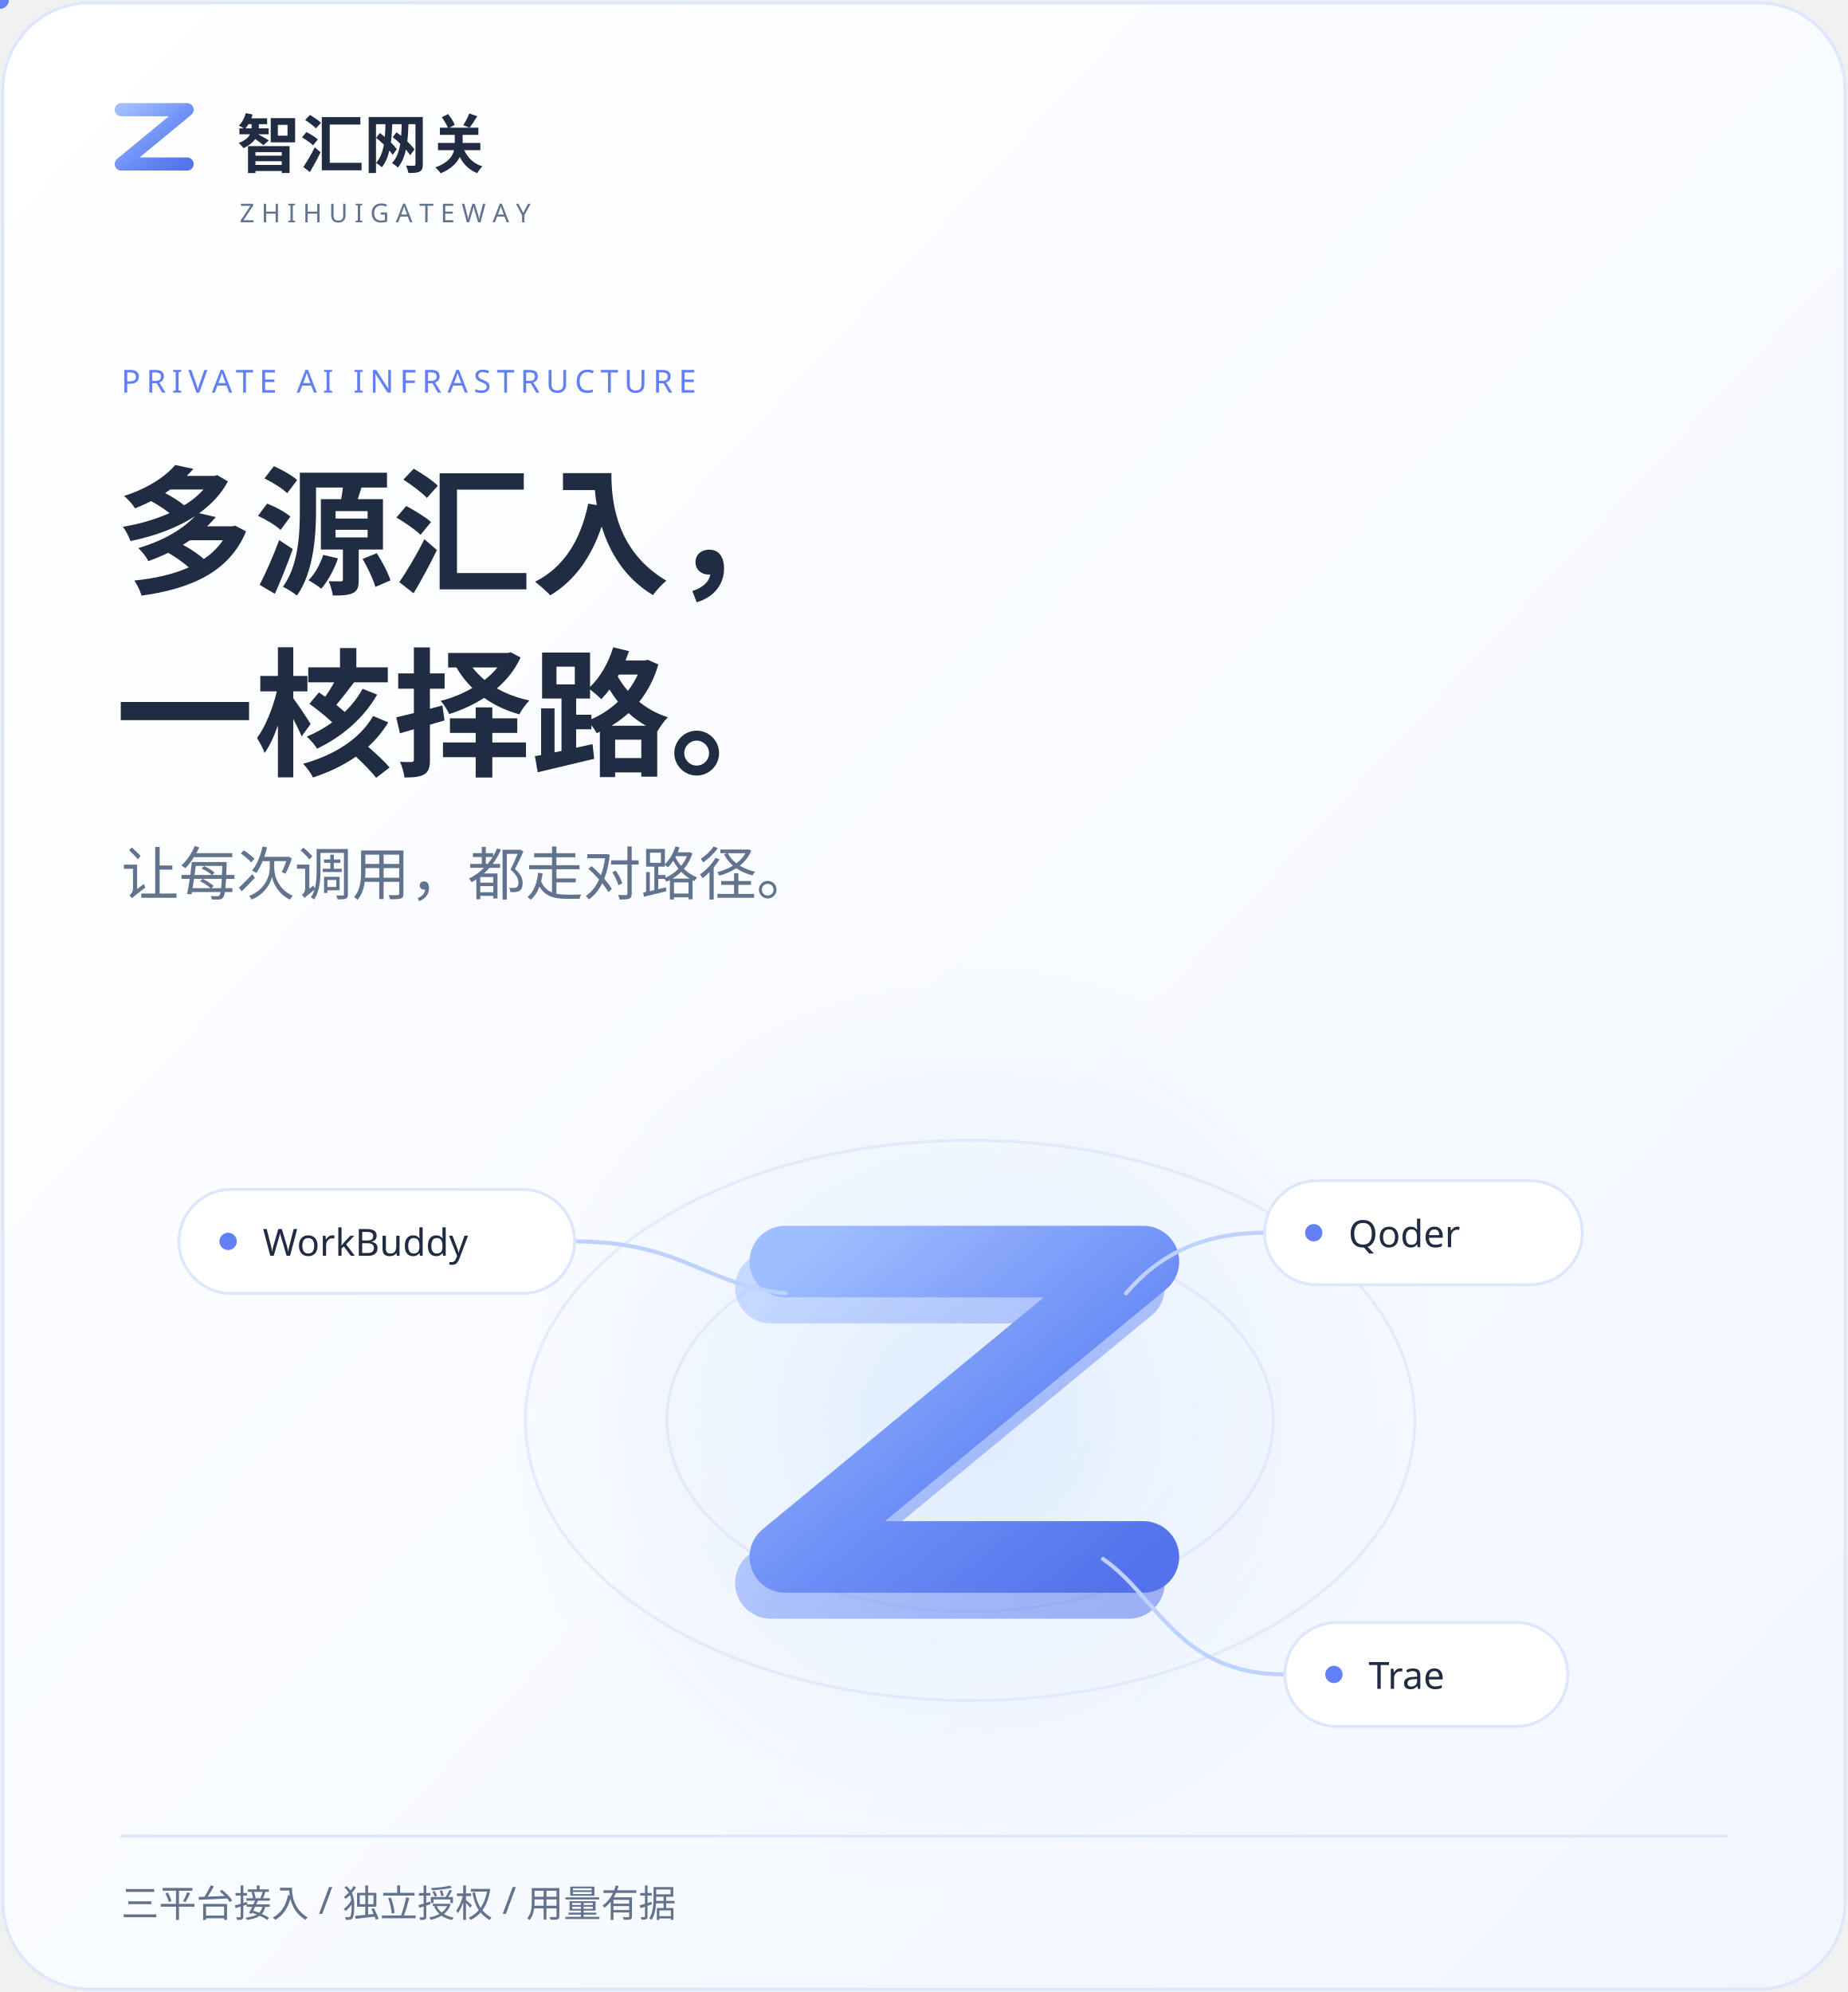
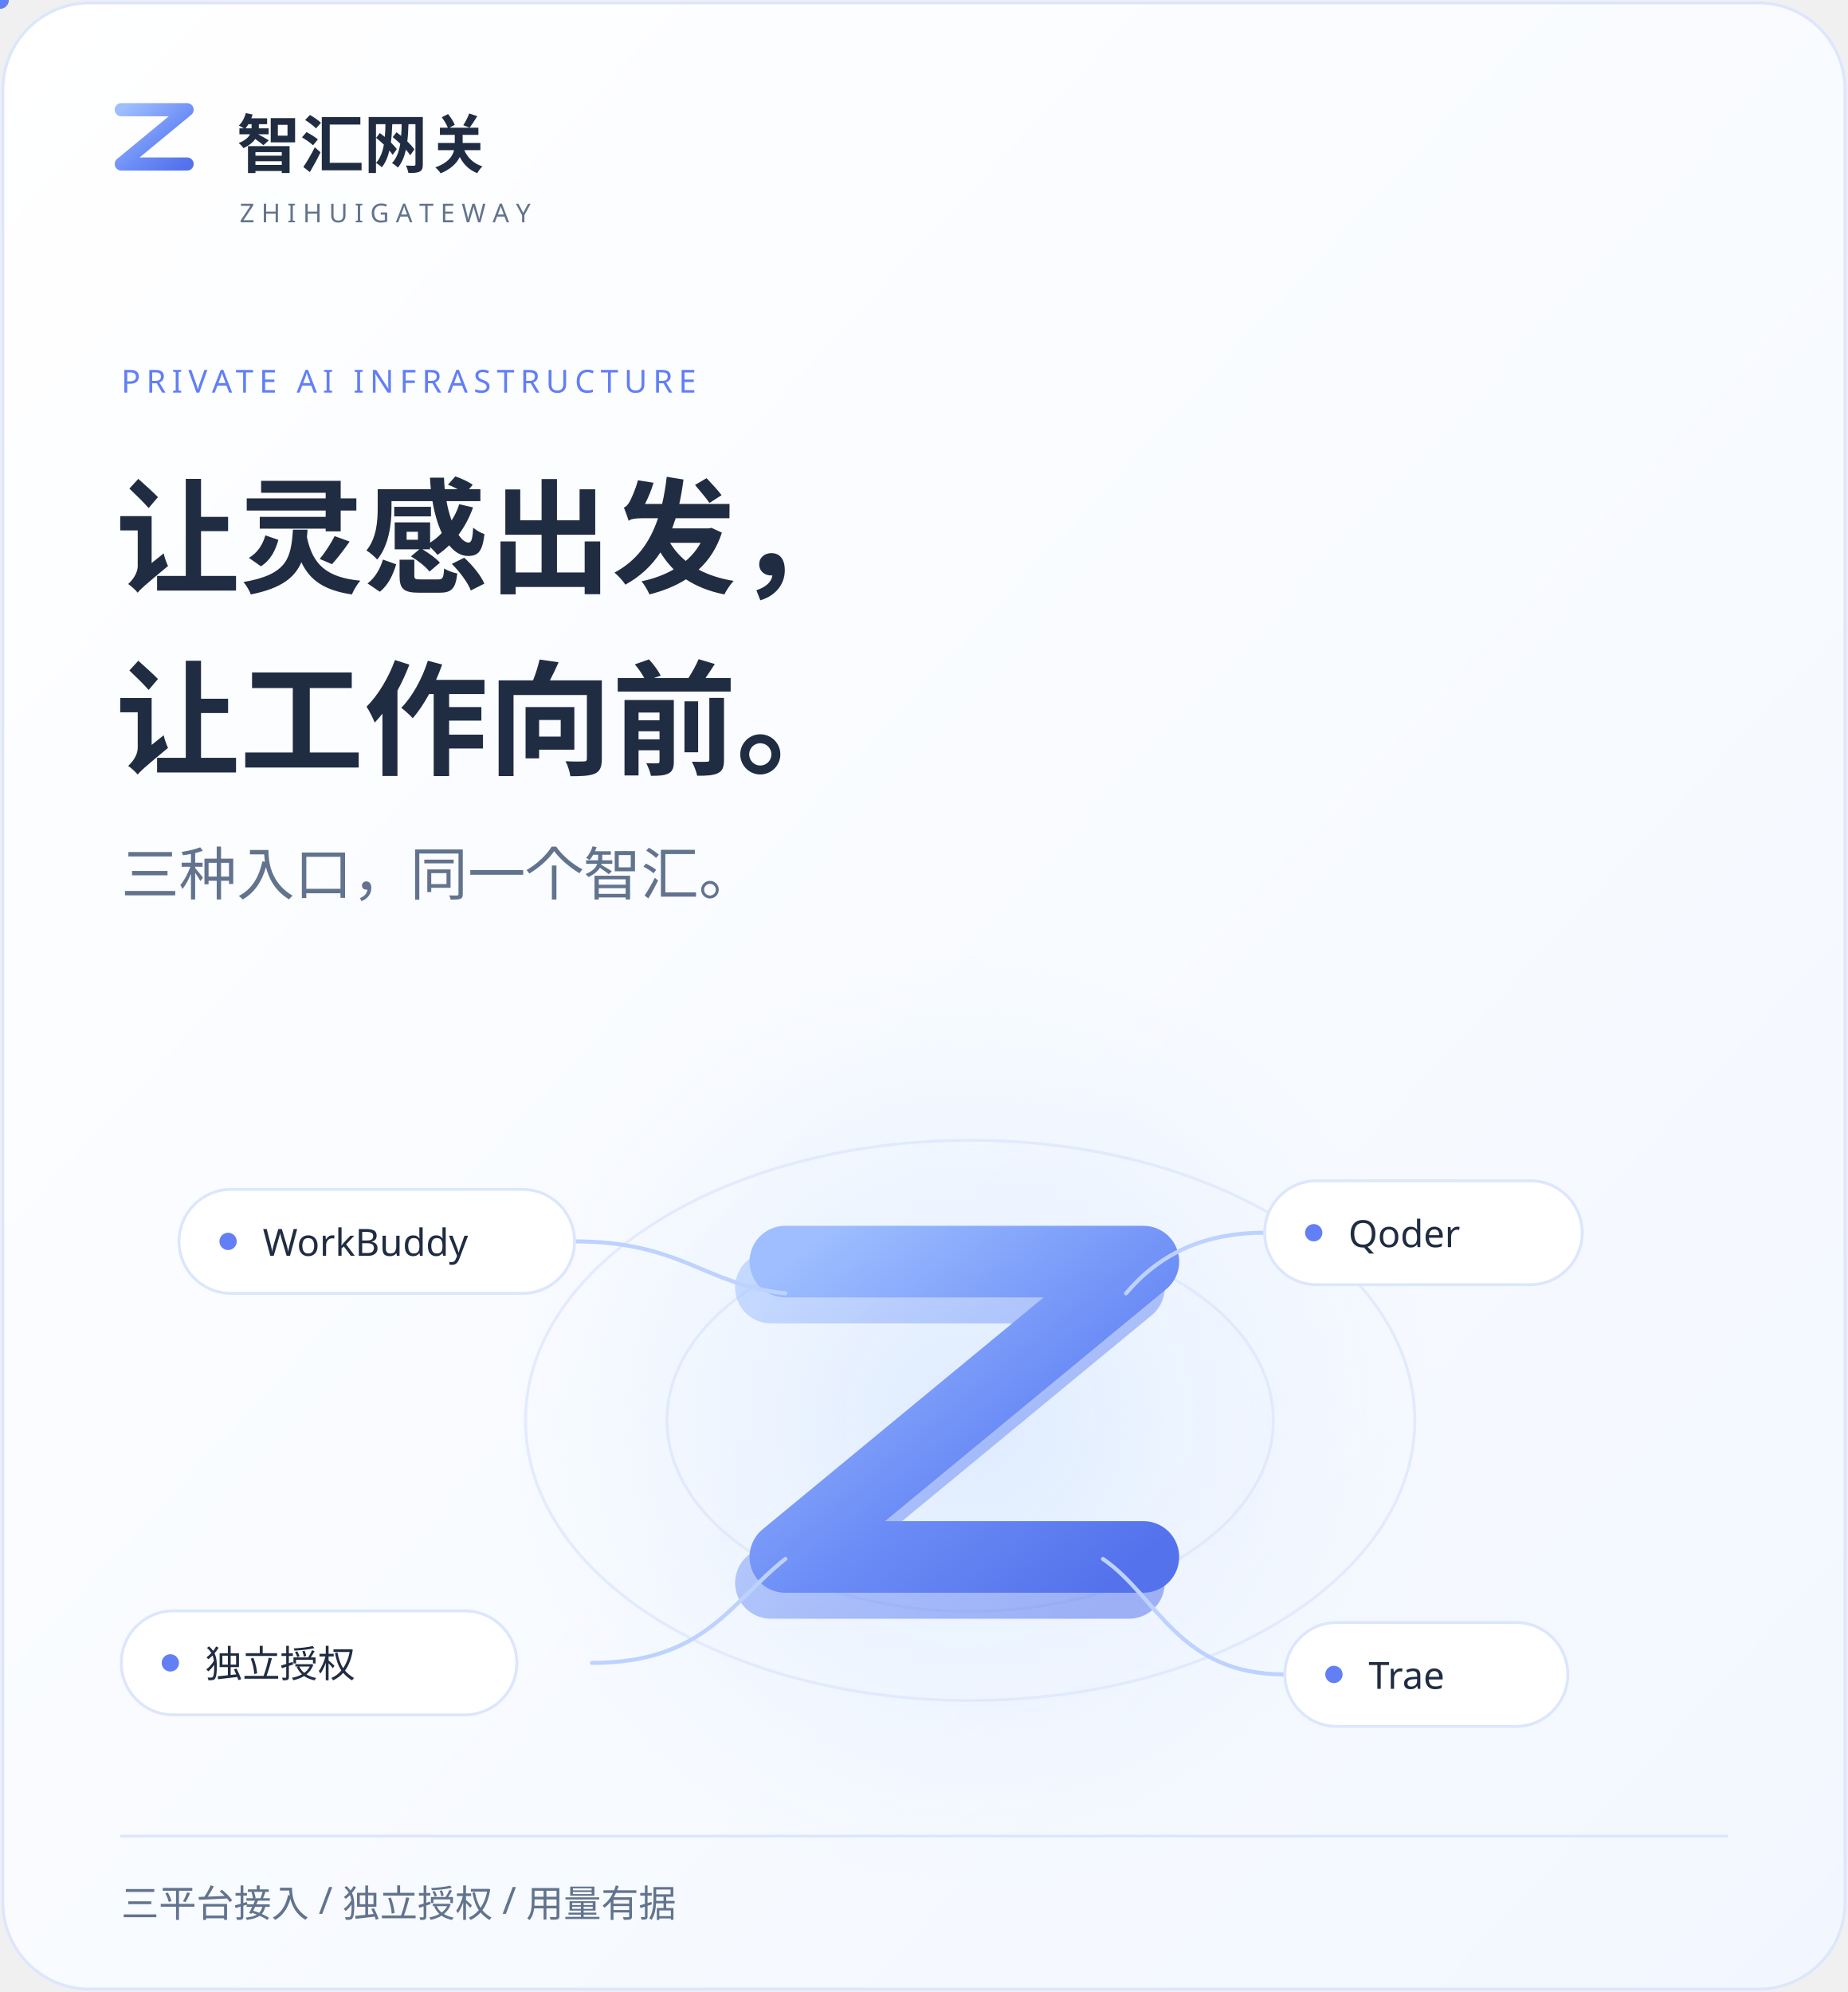
<svg xmlns="http://www.w3.org/2000/svg" width="640" height="690" viewBox="0 0 640 690" role="img" aria-labelledby="title desc">
  <defs>
    <linearGradient id="paper" x1="0" y1="0" x2="1" y2="1">
      <stop stop-color="#ffffff" />
      <stop offset="1" stop-color="#f2f7ff" />
    </linearGradient>
    <linearGradient id="blue" x1="0" y1="0" x2="1" y2="1">
      <stop stop-color="#9ebeff" />
      <stop offset=".58" stop-color="#6c8df6" />
      <stop offset="1" stop-color="#5472eb" />
    </linearGradient>
    <radialGradient id="halo">
      <stop stop-color="#dceaff" stop-opacity=".95" />
      <stop offset="1" stop-color="#eaf3ff" stop-opacity="0" />
    </radialGradient>
  </defs>
  <style>@media(prefers-reduced-motion:reduce){.travel{display:none}}</style>
  <rect x="1" y="1" width="638" height="688" rx="30" fill="url(#paper)" stroke="#dce6fc" />
  <g transform="translate(42 38) scale(0.57)">
    <path d="M0 0 H40 L0 33 H40" fill="none" stroke="url(#blue)" stroke-width="8" stroke-linecap="round" stroke-linejoin="round" />
  </g>
  <text x="82" y="58" fill="#202c42" font-family="'Bahnschrift', 'DIN Alternate', 'Microsoft YaHei', 'PingFang SC', sans-serif" font-size="22" font-weight="700">智汇网关</text>
  <text x="83" y="77" fill="#62738e" font-family="'Bahnschrift', 'DIN Alternate', 'Microsoft YaHei', 'PingFang SC', sans-serif" font-size="9" font-weight="400">Z H I H U I   G A T E W A Y</text>
  <text x="42" y="136" fill="#627ff5" font-family="'Bahnschrift', 'DIN Alternate', 'Microsoft YaHei', 'PingFang SC', sans-serif" font-size="11" font-weight="400" letter-spacing="2">PRIVATE AI INFRASTRUCTURE</text>
-   <text x="40" y="202" fill="#202c42" font-family="'Bahnschrift', 'DIN Alternate', 'Microsoft YaHei', 'PingFang SC', sans-serif" font-size="48" font-weight="700">多源汇入，</text>
-   <text x="40" y="265" fill="#202c42" font-family="'Bahnschrift', 'DIN Alternate', 'Microsoft YaHei', 'PingFang SC', sans-serif" font-size="48" font-weight="700">一核择路。</text>
-   <text x="42" y="310" fill="#62738e" font-family="'Bahnschrift', 'DIN Alternate', 'Microsoft YaHei', 'PingFang SC', sans-serif" font-size="20" font-weight="400">让每次调用，都走对路径。</text>
+   <text x="40" y="202" fill="#202c42" font-family="'Bahnschrift', 'DIN Alternate', 'Microsoft YaHei', 'PingFang SC', sans-serif" font-size="43" font-weight="700">让灵感出发，</text>
+   <text x="40" y="265" fill="#202c42" font-family="'Bahnschrift', 'DIN Alternate', 'Microsoft YaHei', 'PingFang SC', sans-serif" font-size="43" font-weight="700">让工作向前。</text>
+   <text x="42" y="310" fill="#62738e" font-family="'Bahnschrift', 'DIN Alternate', 'Microsoft YaHei', 'PingFang SC', sans-serif" font-size="20" font-weight="400">三种入口，同一个智汇。</text>
  <circle cx="336" cy="492" r="164" fill="url(#halo)" />
  <ellipse cx="336" cy="492" rx="105" ry="66.15" fill="none" stroke="#dce6fc" opacity=".75" />
  <ellipse cx="336" cy="492" rx="154" ry="97.02" fill="none" stroke="#dce6fc" opacity=".75" />
  <g opacity=".52">
    <g transform="translate(267 446) scale(3.1)">
      <path d="M0 0 H40 L0 33 H40" fill="none" stroke="url(#blue)" stroke-width="8" stroke-linecap="round" stroke-linejoin="round" />
    </g>
  </g>
  <g transform="translate(272 437) scale(3.1)">
    <path d="M0 0 H40 L0 33 H40" fill="none" stroke="url(#blue)" stroke-width="8" stroke-linecap="round" stroke-linejoin="round" />
  </g>
  <path d="M199 430 C236 430 244 445 272 448" fill="none" stroke="#bed2ff" stroke-width="1.4" stroke-linecap="round" stroke-linejoin="round" />
  <circle class="travel" r="3" fill="#627ff5" opacity=".8">
    <animateMotion dur="9s" begin="-0s" repeatCount="indefinite" path="M199 430 C236 430 244 445 272 448" />
  </circle>
  <rect x="62" y="412" width="137" height="36" rx="18" fill="#ffffff" stroke="#dce6fc" />
  <circle cx="79" cy="430" r="3" fill="#627ff5" />
  <text x="91" y="435" fill="#202c42" font-family="'Bahnschrift', 'DIN Alternate', 'Microsoft YaHei', 'PingFang SC', sans-serif" font-size="13" font-weight="400">WorkBuddy</text>
  <path d="M438 427 C416 427 401 435 390 448" fill="none" stroke="#bed2ff" stroke-width="1.4" stroke-linecap="round" stroke-linejoin="round" />
  <circle class="travel" r="3" fill="#627ff5" opacity=".8">
    <animateMotion dur="9s" begin="-3s" repeatCount="indefinite" path="M438 427 C416 427 401 435 390 448" />
  </circle>
  <rect x="438" y="409" width="110" height="36" rx="18" fill="#ffffff" stroke="#dce6fc" />
  <circle cx="455" cy="427" r="3" fill="#627ff5" />
  <text x="467" y="432" fill="#202c42" font-family="'Bahnschrift', 'DIN Alternate', 'Microsoft YaHei', 'PingFang SC', sans-serif" font-size="13" font-weight="400">Qoder</text>
  <path d="M445 580 C408 580 401 553 382 540" fill="none" stroke="#bed2ff" stroke-width="1.4" stroke-linecap="round" stroke-linejoin="round" />
  <circle class="travel" r="3" fill="#627ff5" opacity=".8">
    <animateMotion dur="9s" begin="-6s" repeatCount="indefinite" path="M445 580 C408 580 401 553 382 540" />
  </circle>
  <rect x="445" y="562" width="98" height="36" rx="18" fill="#ffffff" stroke="#dce6fc" />
  <circle cx="462" cy="580" r="3" fill="#627ff5" />
  <text x="474" y="585" fill="#202c42" font-family="'Bahnschrift', 'DIN Alternate', 'Microsoft YaHei', 'PingFang SC', sans-serif" font-size="13" font-weight="400">Trae</text>
+   <path d="M205 576 C244 576 253 555 272 540" fill="none" stroke="#bed2ff" stroke-width="1.4" stroke-linecap="round" stroke-linejoin="round" />
+   <circle class="travel" r="3" fill="#627ff5" opacity=".8">
+     <animateMotion dur="9s" begin="-9s" repeatCount="indefinite" path="M205 576 C244 576 253 555 272 540" />
+   </circle>
+   <rect x="42" y="558" width="137" height="36" rx="18" fill="#ffffff" stroke="#dce6fc" />
+   <circle cx="59" cy="576" r="3" fill="#627ff5" />
+   <text x="71" y="581" fill="#202c42" font-family="'Bahnschrift', 'DIN Alternate', 'Microsoft YaHei', 'PingFang SC', sans-serif" font-size="13" font-weight="400">独立授权</text>
  <path d="M42 636 H598" fill="none" stroke="#dce6fc" stroke-width="1" stroke-linecap="round" stroke-linejoin="round" />
  <text x="42" y="664" fill="#62738e" font-family="'Bahnschrift', 'DIN Alternate', 'Microsoft YaHei', 'PingFang SC', sans-serif" font-size="13" font-weight="400">三平台接入   /   独立授权   /   用量有据</text>
</svg>
